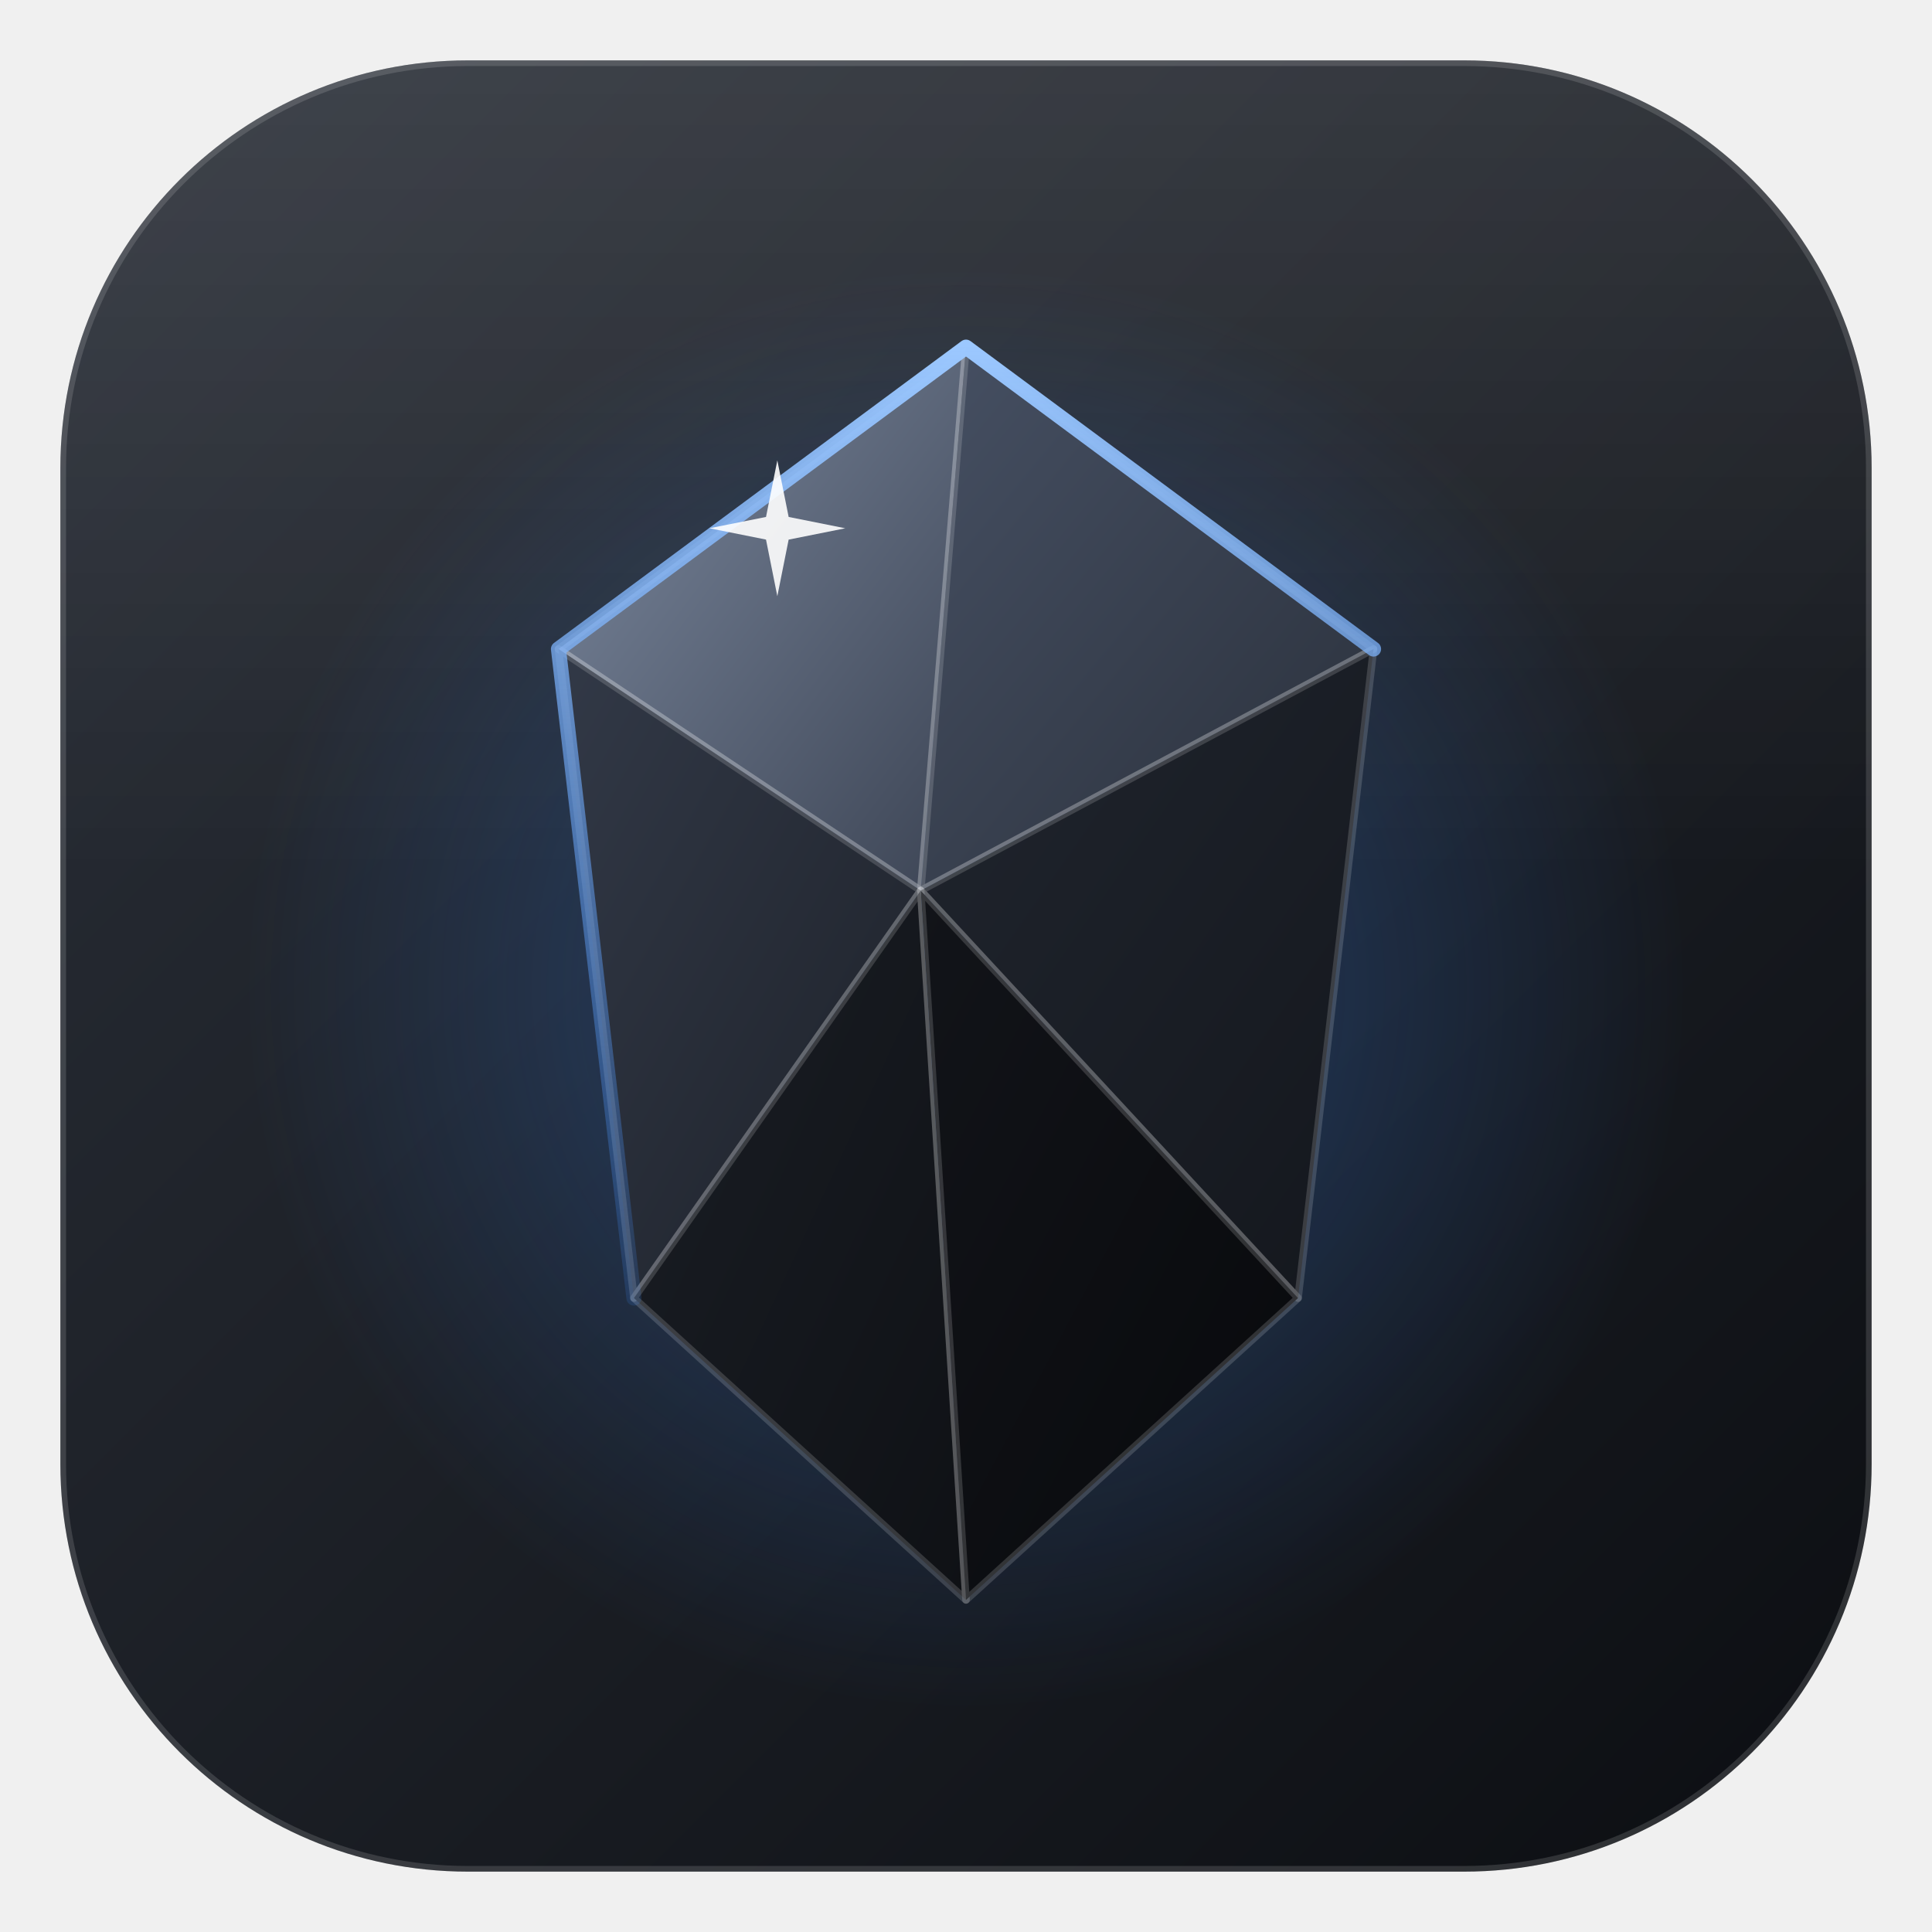
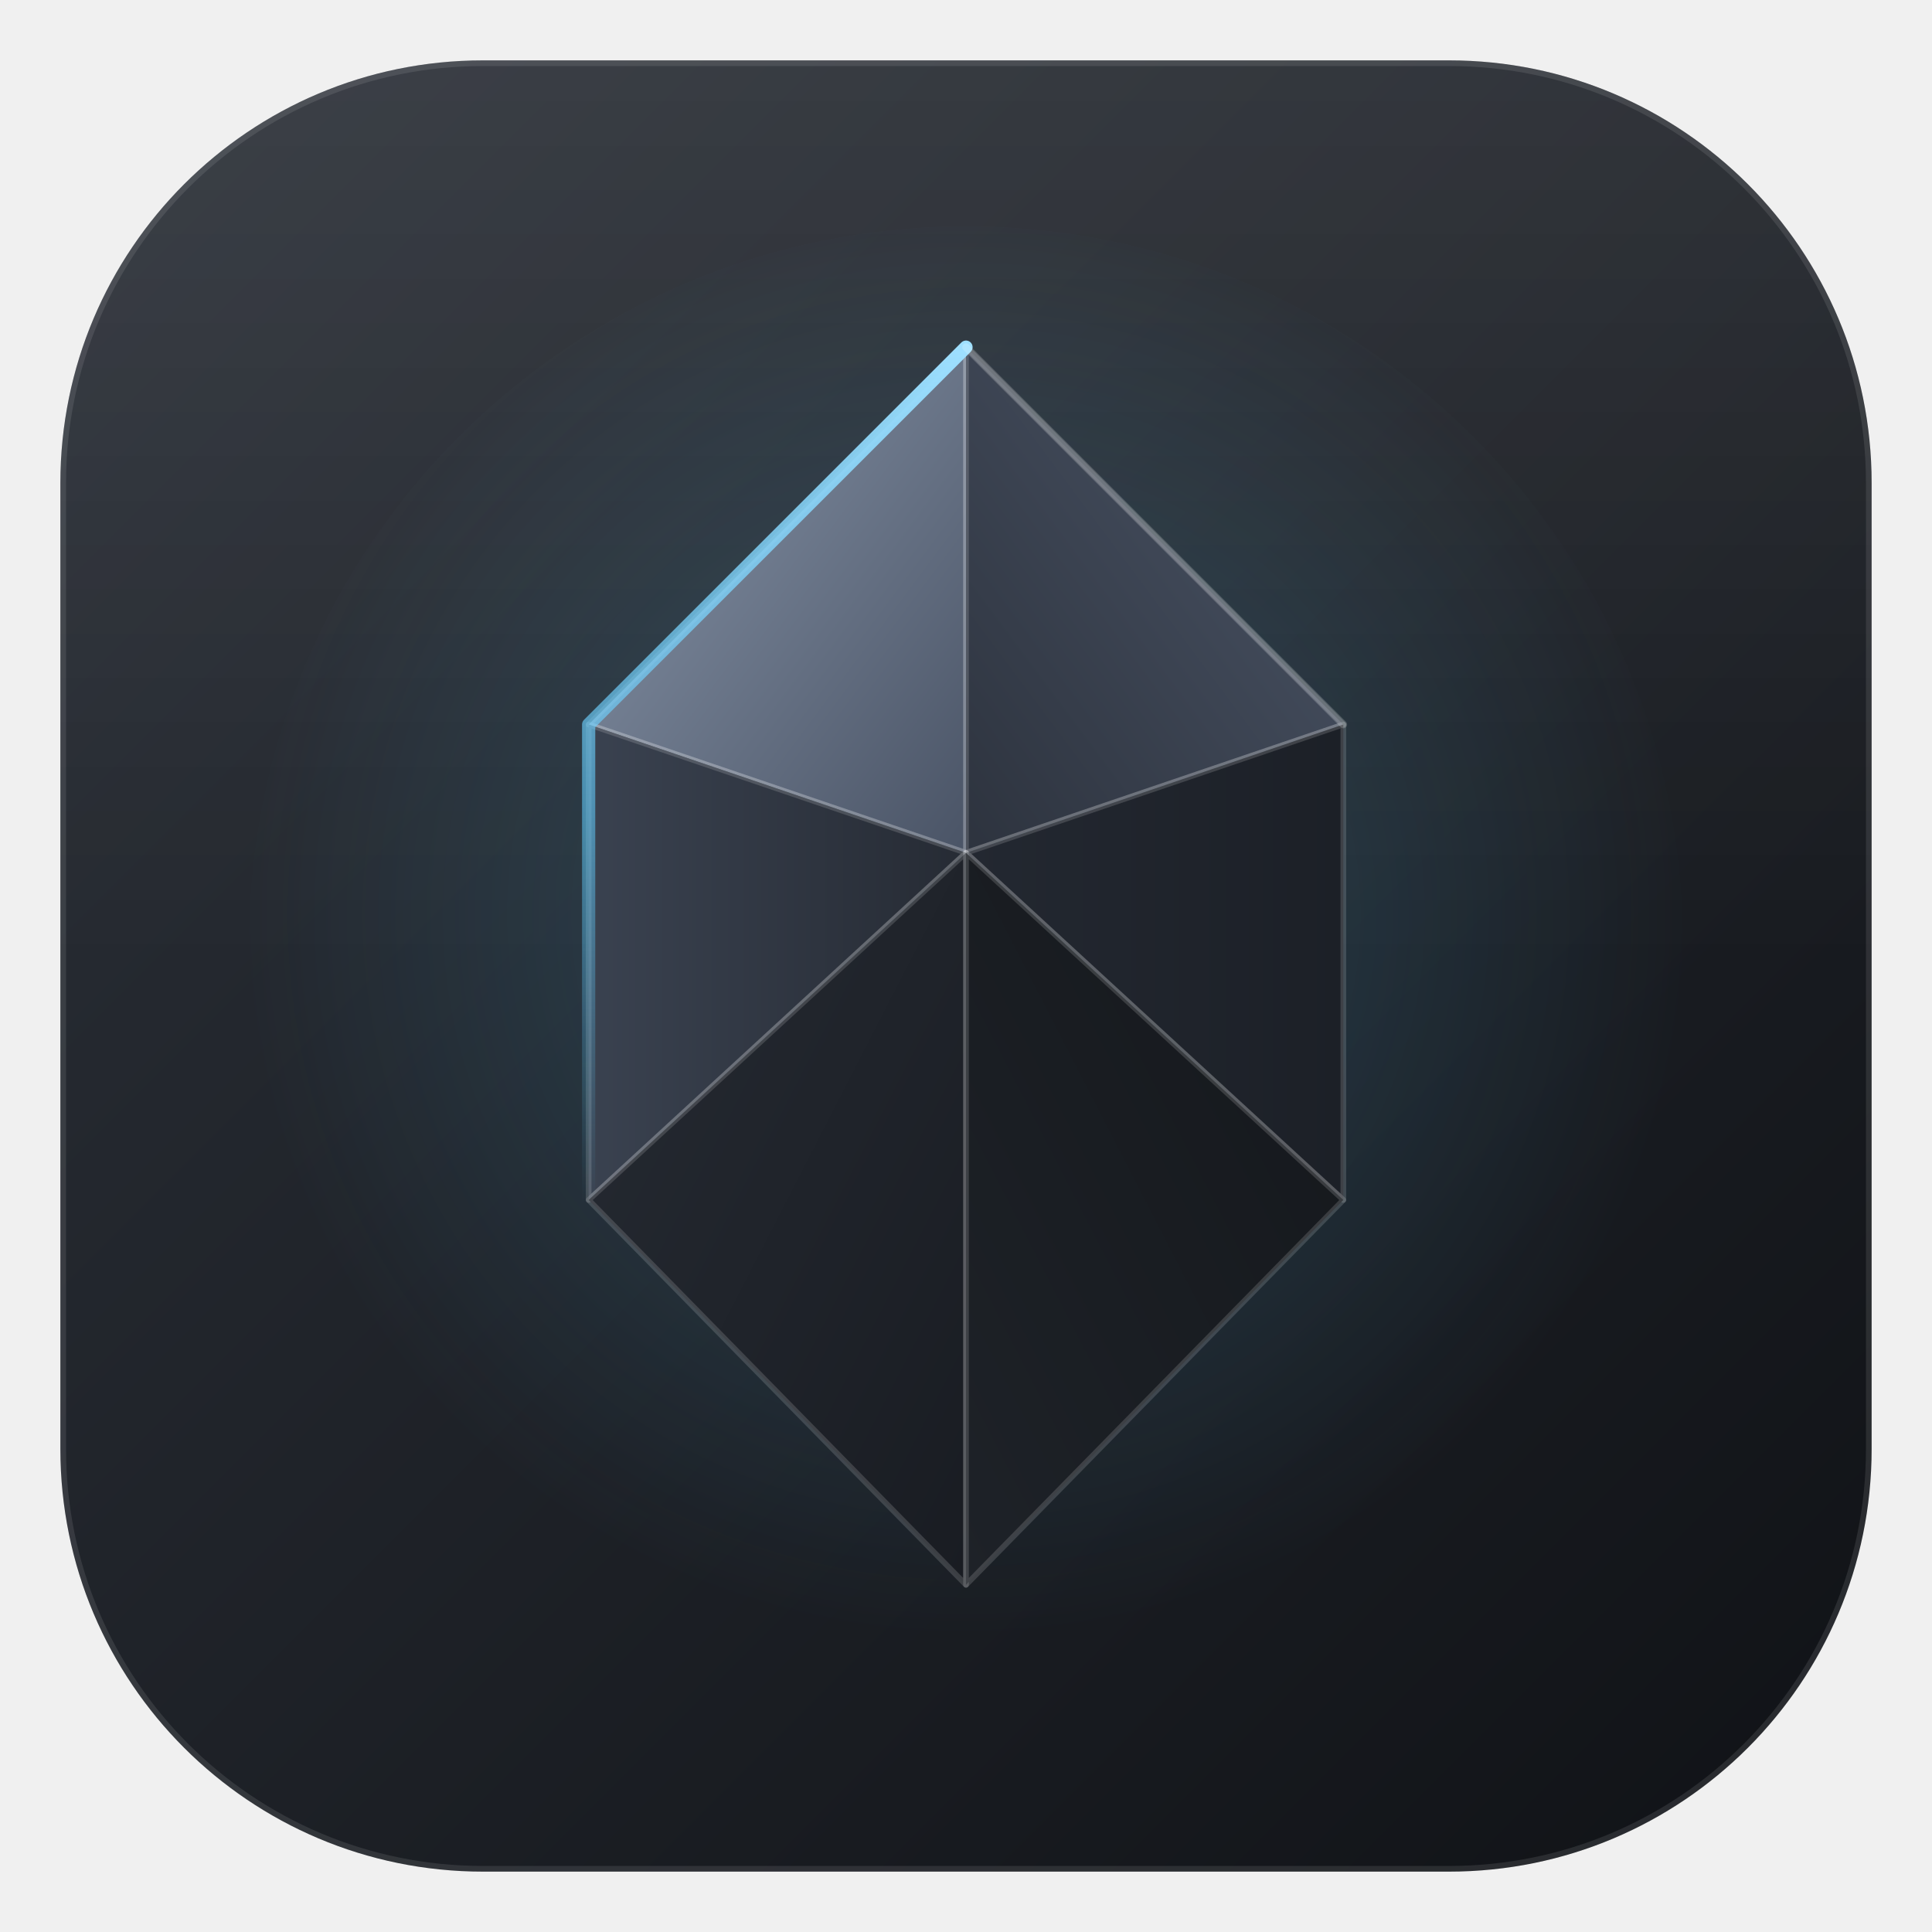
<svg xmlns="http://www.w3.org/2000/svg" viewBox="0 0 512 512" width="512" height="512">
  <defs>
    <linearGradient id="tile" x1="0" y1="0" x2="1" y2="1">
-       <stop offset="0" stop-color="#2b3039" />
-       <stop offset="1" stop-color="#0c0e12" />
+       <stop offset="0" stop-color="#2c3139" />
+       <stop offset="1" stop-color="#101216" />
    </linearGradient>
    <linearGradient id="tileSheen" x1="0" y1="0" x2="0" y2="1">
-       <stop offset="0" stop-color="#ffffff" stop-opacity="0.10" />
-       <stop offset="0.45" stop-color="#ffffff" stop-opacity="0" />
+       <stop offset="0" stop-color="#ffffff" stop-opacity="0.08" />
+       <stop offset="0.5" stop-color="#ffffff" stop-opacity="0" />
    </linearGradient>
-     <radialGradient id="glow" cx="0.5" cy="0.5" r="0.5">
-       <stop offset="0" stop-color="#3d8bfd" stop-opacity="0.35" />
-       <stop offset="1" stop-color="#3d8bfd" stop-opacity="0" />
+     <radialGradient id="glow" cx="0.5" cy="0.48" r="0.5">
+       <stop offset="0" stop-color="#60cdff" stop-opacity="0.22" />
+       <stop offset="1" stop-color="#60cdff" stop-opacity="0" />
    </radialGradient>
-     <linearGradient id="fTopL" x1="0" y1="0" x2="1" y2="1">
-       <stop offset="0" stop-color="#7d8aa0" />
-       <stop offset="1" stop-color="#3c4454" />
+     <linearGradient id="fTL" x1="0" y1="0" x2="1" y2="1">
+       <stop offset="0" stop-color="#8a97ab" />
+       <stop offset="1" stop-color="#4a5466" />
    </linearGradient>
-     <linearGradient id="fTopR" x1="0" y1="0" x2="1" y2="1">
-       <stop offset="0" stop-color="#465063" />
-       <stop offset="1" stop-color="#2a303b" />
+     <linearGradient id="fTR" x1="1" y1="0" x2="0" y2="1">
+       <stop offset="0" stop-color="#4c5668" />
+       <stop offset="1" stop-color="#2d333e" />
    </linearGradient>
-     <linearGradient id="fMidL" x1="0" y1="0" x2="1" y2="1">
-       <stop offset="0" stop-color="#323947" />
-       <stop offset="1" stop-color="#1d2129" />
+     <linearGradient id="fML" x1="0" y1="0" x2="1" y2="0">
+       <stop offset="0" stop-color="#3a4250" />
+       <stop offset="1" stop-color="#262b34" />
    </linearGradient>
-     <linearGradient id="fMidR" x1="0" y1="0" x2="1" y2="1">
-       <stop offset="0" stop-color="#20252e" />
-       <stop offset="1" stop-color="#14171d" />
+     <linearGradient id="fMR" x1="1" y1="0" x2="0" y2="0">
+       <stop offset="0" stop-color="#1c2027" />
+       <stop offset="1" stop-color="#232831" />
    </linearGradient>
-     <linearGradient id="fBotL" x1="0" y1="0" x2="1" y2="1">
-       <stop offset="0" stop-color="#1a1e25" />
-       <stop offset="1" stop-color="#0f1115" />
+     <linearGradient id="fBL" x1="0" y1="0" x2="1" y2="1">
+       <stop offset="0" stop-color="#262b33" />
+       <stop offset="1" stop-color="#191c22" />
    </linearGradient>
-     <linearGradient id="fBotR" x1="0" y1="0" x2="1" y2="1">
-       <stop offset="0" stop-color="#121419" />
-       <stop offset="1" stop-color="#08090c" />
+     <linearGradient id="fBR" x1="1" y1="0" x2="0" y2="1">
+       <stop offset="0" stop-color="#14171b" />
+       <stop offset="1" stop-color="#1e2228" />
    </linearGradient>
    <linearGradient id="rim" x1="0" y1="0" x2="0" y2="1">
-       <stop offset="0" stop-color="#9cc8ff" />
-       <stop offset="1" stop-color="#3d8bfd" stop-opacity="0.15" />
+       <stop offset="0" stop-color="#9fe0ff" />
+       <stop offset="0.55" stop-color="#60cdff" stop-opacity="0.55" />
+       <stop offset="1" stop-color="#60cdff" stop-opacity="0" />
    </linearGradient>
  </defs>
-   <rect x="16" y="16" width="480" height="480" rx="108" fill="url(#tile)" />
-   <rect x="16" y="16" width="480" height="480" rx="108" fill="url(#tileSheen)" />
-   <rect x="16.75" y="16.75" width="478.5" height="478.5" rx="107.25" fill="none" stroke="#ffffff" stroke-opacity="0.14" stroke-width="1.5" />
-   <circle cx="256" cy="262" r="190" fill="url(#glow)" />
-   <g stroke="#ffffff" stroke-opacity="0.16" stroke-width="2" stroke-linejoin="round">
-     <polygon points="256,92 148,172 244,236" fill="url(#fTopL)" />
-     <polygon points="256,92 364,172 244,236" fill="url(#fTopR)" />
-     <polygon points="148,172 168,344 244,236" fill="url(#fMidL)" />
-     <polygon points="364,172 344,344 244,236" fill="url(#fMidR)" />
-     <polygon points="168,344 256,424 244,236" fill="url(#fBotL)" />
-     <polygon points="344,344 256,424 244,236" fill="url(#fBotR)" />
+   <rect x="16" y="16" width="480" height="480" rx="112" fill="url(#tile)" />
+   <rect x="16" y="16" width="480" height="480" rx="112" fill="url(#tileSheen)" />
+   <rect x="16.75" y="16.75" width="478.5" height="478.5" rx="111.25" fill="none" stroke="#ffffff" stroke-opacity="0.10" stroke-width="1.5" />
+   <circle cx="256" cy="250" r="190" fill="url(#glow)" />
+   <g stroke="#ffffff" stroke-opacity="0.15" stroke-width="1.5" stroke-linejoin="round">
+     <polygon points="256,92 156,192 256,226" fill="url(#fTL)" />
+     <polygon points="256,92 356,192 256,226" fill="url(#fTR)" />
+     <polygon points="156,192 156,318 256,226" fill="url(#fML)" />
+     <polygon points="356,192 356,318 256,226" fill="url(#fMR)" />
+     <polygon points="156,318 256,420 256,226" fill="url(#fBL)" />
+     <polygon points="356,318 256,420 256,226" fill="url(#fBR)" />
  </g>
-   <polyline points="168,344 148,172 256,92 364,172" fill="none" stroke="url(#rim)" stroke-width="4" stroke-linecap="round" stroke-linejoin="round" />
-   <g transform="translate(206,140)" fill="#ffffff">
-     <path d="M0,-18 L3,-3 L18,0 L3,3 L0,18 L-3,3 L-18,0 L-3,-3 Z" opacity="0.9" />
-   </g>
+   <polyline points="156,318 156,192 256,92" fill="none" stroke="url(#rim)" stroke-width="3.5" stroke-linecap="round" stroke-linejoin="round" />
+   <line x1="256" y1="92" x2="356" y2="192" stroke="#ffffff" stroke-opacity="0.18" stroke-width="2" stroke-linecap="round" />
</svg>
